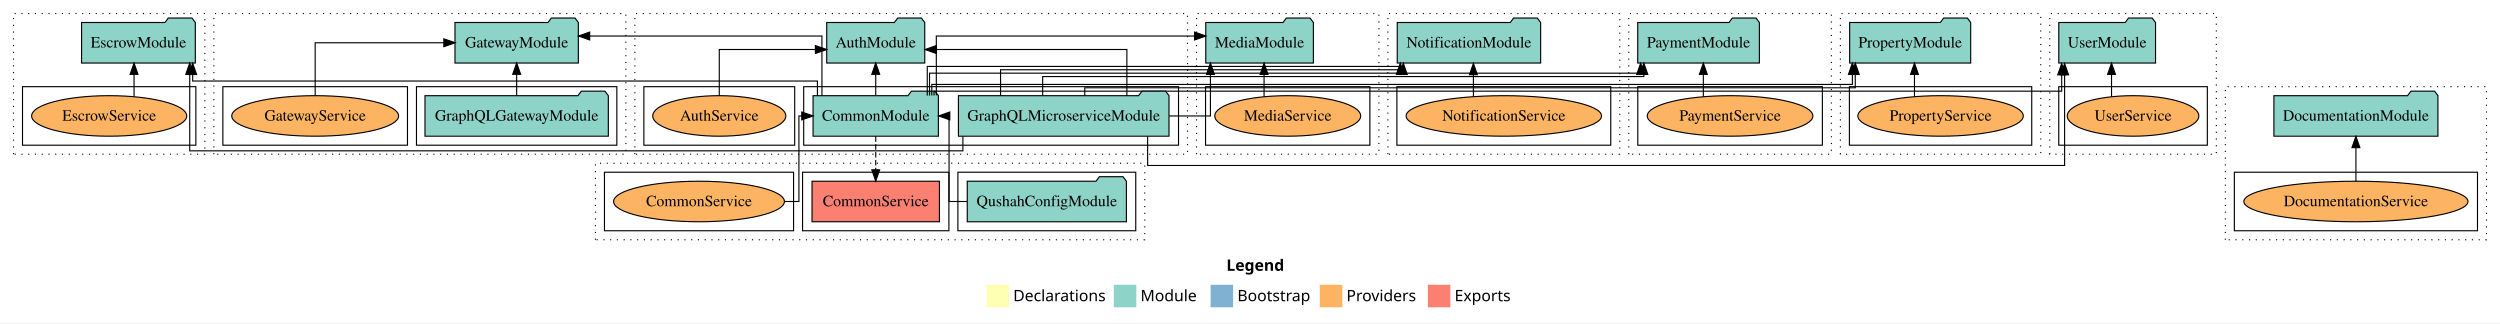
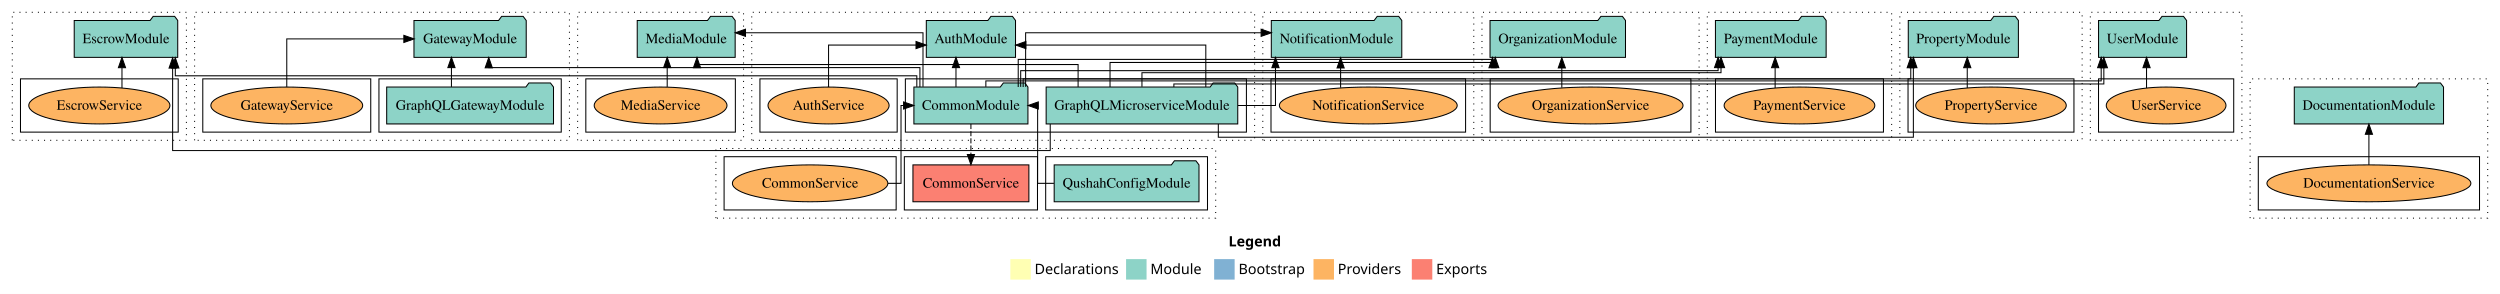
- <svg xmlns="http://www.w3.org/2000/svg" width="2221pt" height="287pt" viewBox="0.00 0.00 2221.00 287.00">
+ <svg xmlns="http://www.w3.org/2000/svg" width="2441pt" height="287pt" viewBox="0.00 0.00 2441.00 287.00">
  <g id="graph0" class="graph" transform="scale(1 1) rotate(0) translate(4 283)">
-     <polygon fill="white" stroke="transparent" points="-4,4 -4,-283 2217,-283 2217,4 -4,4" />
-     <text text-anchor="start" x="1085.51" y="-42.4" font-family="Times-12" font-weight="bold" font-size="14.00">Legend</text>
-     <polygon fill="#ffffb3" stroke="transparent" points="872.5,-10 872.5,-30 892.5,-30 892.5,-10 872.5,-10" />
-     <text text-anchor="start" x="896.13" y="-15.4" font-family="Times-12" font-size="14.00">  Declarations</text>
-     <polygon fill="#8dd3c7" stroke="transparent" points="985.5,-10 985.5,-30 1005.5,-30 1005.5,-10 985.5,-10" />
-     <text text-anchor="start" x="1009.23" y="-15.4" font-family="Times-12" font-size="14.00">  Module</text>
-     <polygon fill="#80b1d3" stroke="transparent" points="1071.5,-10 1071.5,-30 1091.5,-30 1091.5,-10 1071.5,-10" />
-     <text text-anchor="start" x="1095.28" y="-15.4" font-family="Times-12" font-size="14.00">  Bootstrap</text>
-     <polygon fill="#fdb462" stroke="transparent" points="1168.5,-10 1168.5,-30 1188.5,-30 1188.5,-10 1168.5,-10" />
-     <text text-anchor="start" x="1192.17" y="-15.4" font-family="Times-12" font-size="14.00">  Providers</text>
-     <polygon fill="#fb8072" stroke="transparent" points="1264.5,-10 1264.5,-30 1284.5,-30 1284.5,-10 1264.5,-10" />
-     <text text-anchor="start" x="1288.23" y="-15.4" font-family="Times-12" font-size="14.00">  Exports</text>
+     <polygon fill="white" stroke="transparent" points="-4,4 -4,-283 2437,-283 2437,4 -4,4" />
+     <text text-anchor="start" x="1195.51" y="-42.4" font-family="Times-12" font-weight="bold" font-size="14.00">Legend</text>
+     <polygon fill="#ffffb3" stroke="transparent" points="982.5,-10 982.5,-30 1002.5,-30 1002.5,-10 982.5,-10" />
+     <text text-anchor="start" x="1006.13" y="-15.4" font-family="Times-12" font-size="14.00">  Declarations</text>
+     <polygon fill="#8dd3c7" stroke="transparent" points="1095.5,-10 1095.5,-30 1115.5,-30 1115.5,-10 1095.5,-10" />
+     <text text-anchor="start" x="1119.23" y="-15.4" font-family="Times-12" font-size="14.00">  Module</text>
+     <polygon fill="#80b1d3" stroke="transparent" points="1181.5,-10 1181.5,-30 1201.5,-30 1201.5,-10 1181.5,-10" />
+     <text text-anchor="start" x="1205.28" y="-15.4" font-family="Times-12" font-size="14.00">  Bootstrap</text>
+     <polygon fill="#fdb462" stroke="transparent" points="1278.5,-10 1278.5,-30 1298.5,-30 1298.5,-10 1278.5,-10" />
+     <text text-anchor="start" x="1302.17" y="-15.4" font-family="Times-12" font-size="14.00">  Providers</text>
+     <polygon fill="#fb8072" stroke="transparent" points="1374.5,-10 1374.5,-30 1394.5,-30 1394.5,-10 1374.5,-10" />
+     <text text-anchor="start" x="1398.23" y="-15.4" font-family="Times-12" font-size="14.00">  Exports</text>
    <g id="clust1" class="cluster">
-       <polygon fill="none" stroke="black" stroke-dasharray="1,5" points="560,-146 560,-271 1051,-271 1051,-146 560,-146" />
+       <polygon fill="none" stroke="black" stroke-dasharray="1,5" points="730,-146 730,-271 1221,-271 1221,-146 730,-146" />
    </g>
    <g id="clust3" class="cluster">
-       <polygon fill="none" stroke="black" points="710,-154 710,-206 1043,-206 1043,-154 710,-154" />
+       <polygon fill="none" stroke="black" points="880,-154 880,-206 1213,-206 1213,-154 880,-154" />
    </g>
    <g id="clust6" class="cluster">
-       <polygon fill="none" stroke="black" points="568,-154 568,-206 702,-206 702,-154 568,-154" />
+       <polygon fill="none" stroke="black" points="738,-154 738,-206 872,-206 872,-154 738,-154" />
    </g>
    <g id="clust13" class="cluster">
-       <polygon fill="none" stroke="black" stroke-dasharray="1,5" points="525,-70 525,-138 1013,-138 1013,-70 525,-70" />
+       <polygon fill="none" stroke="black" stroke-dasharray="1,5" points="695,-70 695,-138 1183,-138 1183,-70 695,-70" />
    </g>
    <g id="clust15" class="cluster">
-       <polygon fill="none" stroke="black" points="847,-78 847,-130 1005,-130 1005,-78 847,-78" />
+       <polygon fill="none" stroke="black" points="1017,-78 1017,-130 1175,-130 1175,-78 1017,-78" />
    </g>
    <g id="clust16" class="cluster">
-       <polygon fill="none" stroke="black" points="709,-78 709,-130 839,-130 839,-78 709,-78" />
+       <polygon fill="none" stroke="black" points="879,-78 879,-130 1009,-130 1009,-78 879,-78" />
    </g>
    <g id="clust18" class="cluster">
-       <polygon fill="none" stroke="black" points="533,-78 533,-130 701,-130 701,-78 533,-78" />
+       <polygon fill="none" stroke="black" points="703,-78 703,-130 871,-130 871,-78 703,-78" />
    </g>
    <g id="clust25" class="cluster">
-       <polygon fill="none" stroke="black" stroke-dasharray="1,5" points="1973,-70 1973,-206 2205,-206 2205,-70 1973,-70" />
+       <polygon fill="none" stroke="black" stroke-dasharray="1,5" points="2193,-70 2193,-206 2425,-206 2425,-70 2193,-70" />
    </g>
    <g id="clust30" class="cluster">
-       <polygon fill="none" stroke="black" points="1981,-78 1981,-130 2197,-130 2197,-78 1981,-78" />
+       <polygon fill="none" stroke="black" points="2201,-78 2201,-130 2417,-130 2417,-78 2201,-78" />
    </g>
    <g id="clust31" class="cluster">
      <polygon fill="none" stroke="black" stroke-dasharray="1,5" points="8,-146 8,-271 178,-271 178,-146 8,-146" />
    </g>
    <g id="clust36" class="cluster">
      <polygon fill="none" stroke="black" points="16,-154 16,-206 170,-206 170,-154 16,-154" />
    </g>
    <g id="clust37" class="cluster">
      <polygon fill="none" stroke="black" stroke-dasharray="1,5" points="186,-146 186,-271 552,-271 552,-146 186,-146" />
    </g>
    <g id="clust39" class="cluster">
      <polygon fill="none" stroke="black" points="366,-154 366,-206 544,-206 544,-154 366,-154" />
    </g>
    <g id="clust42" class="cluster">
      <polygon fill="none" stroke="black" points="194,-154 194,-206 358,-206 358,-154 194,-154" />
    </g>
    <g id="clust55" class="cluster">
-       <polygon fill="none" stroke="black" stroke-dasharray="1,5" points="1059,-146 1059,-271 1221,-271 1221,-146 1059,-146" />
+       <polygon fill="none" stroke="black" stroke-dasharray="1,5" points="560,-146 560,-271 722,-271 722,-146 560,-146" />
    </g>
    <g id="clust60" class="cluster">
-       <polygon fill="none" stroke="black" points="1067,-154 1067,-206 1213,-206 1213,-154 1067,-154" />
+       <polygon fill="none" stroke="black" points="568,-154 568,-206 714,-206 714,-154 568,-154" />
    </g>
    <g id="clust61" class="cluster">
      <polygon fill="none" stroke="black" stroke-dasharray="1,5" points="1229,-146 1229,-271 1435,-271 1435,-146 1229,-146" />
    </g>
    <g id="clust66" class="cluster">
      <polygon fill="none" stroke="black" points="1237,-154 1237,-206 1427,-206 1427,-154 1237,-154" />
    </g>
    <g id="clust67" class="cluster">
-       <polygon fill="none" stroke="black" stroke-dasharray="1,5" points="1443,-146 1443,-271 1623,-271 1623,-146 1443,-146" />
+       <polygon fill="none" stroke="black" stroke-dasharray="1,5" points="1443,-146 1443,-271 1655,-271 1655,-146 1443,-146" />
    </g>
    <g id="clust72" class="cluster">
-       <polygon fill="none" stroke="black" points="1451,-154 1451,-206 1615,-206 1615,-154 1451,-154" />
+       <polygon fill="none" stroke="black" points="1451,-154 1451,-206 1647,-206 1647,-154 1451,-154" />
    </g>
    <g id="clust73" class="cluster">
-       <polygon fill="none" stroke="black" stroke-dasharray="1,5" points="1631,-146 1631,-271 1809,-271 1809,-146 1631,-146" />
+       <polygon fill="none" stroke="black" stroke-dasharray="1,5" points="1663,-146 1663,-271 1843,-271 1843,-146 1663,-146" />
    </g>
    <g id="clust78" class="cluster">
-       <polygon fill="none" stroke="black" points="1639,-154 1639,-206 1801,-206 1801,-154 1639,-154" />
-     </g>
-     <g id="clust85" class="cluster">
-       <polygon fill="none" stroke="black" stroke-dasharray="1,5" points="1817,-146 1817,-271 1965,-271 1965,-146 1817,-146" />
-     </g>
-     <g id="clust90" class="cluster">
-       <polygon fill="none" stroke="black" points="1825,-154 1825,-206 1957,-206 1957,-154 1825,-154" />
+       <polygon fill="none" stroke="black" points="1671,-154 1671,-206 1835,-206 1835,-154 1671,-154" />
+     </g>
+     <g id="clust79" class="cluster">
+       <polygon fill="none" stroke="black" stroke-dasharray="1,5" points="1851,-146 1851,-271 2029,-271 2029,-146 1851,-146" />
+     </g>
+     <g id="clust84" class="cluster">
+       <polygon fill="none" stroke="black" points="1859,-154 1859,-206 2021,-206 2021,-154 1859,-154" />
+     </g>
+     <g id="clust91" class="cluster">
+       <polygon fill="none" stroke="black" stroke-dasharray="1,5" points="2037,-146 2037,-271 2185,-271 2185,-146 2037,-146" />
+     </g>
+     <g id="clust96" class="cluster">
+       <polygon fill="none" stroke="black" points="2045,-154 2045,-206 2177,-206 2177,-154 2045,-154" />
    </g>
    <g id="node1" class="node">
-       <polygon fill="#8dd3c7" stroke="black" points="829.67,-198 826.67,-202 805.67,-202 802.67,-198 718.33,-198 718.33,-162 829.67,-162 829.67,-198" />
-       <text text-anchor="middle" x="774" y="-175.8" font-family="Times,serif" font-size="14.00">CommonModule</text>
+       <polygon fill="#8dd3c7" stroke="black" points="999.67,-198 996.67,-202 975.67,-202 972.67,-198 888.33,-198 888.33,-162 999.67,-162 999.67,-198" />
+       <text text-anchor="middle" x="944" y="-175.8" font-family="Times,serif" font-size="14.00">CommonModule</text>
    </g>
    <g id="node3" class="node">
-       <polygon fill="#8dd3c7" stroke="black" points="817.55,-263 814.55,-267 793.55,-267 790.55,-263 730.45,-263 730.45,-227 817.55,-227 817.55,-263" />
-       <text text-anchor="middle" x="774" y="-240.8" font-family="Times,serif" font-size="14.00">AuthModule</text>
+       <polygon fill="#8dd3c7" stroke="black" points="987.55,-263 984.55,-267 963.55,-267 960.55,-263 900.45,-263 900.45,-227 987.55,-227 987.55,-263" />
+       <text text-anchor="middle" x="944" y="-240.8" font-family="Times,serif" font-size="14.00">AuthModule</text>
    </g>
    <g id="edge1" class="edge">
-       <path fill="none" stroke="black" d="M774,-198.11C774,-198.11 774,-216.99 774,-216.99" />
-       <polygon fill="black" stroke="black" points="770.5,-216.99 774,-226.99 777.5,-216.99 770.5,-216.99" />
+       <path fill="none" stroke="black" d="M929.41,-198.11C929.41,-198.11 929.41,-216.99 929.41,-216.99" />
+       <polygon fill="black" stroke="black" points="925.91,-216.99 929.41,-226.99 932.91,-216.99 925.91,-216.99" />
    </g>
    <g id="node6" class="node">
-       <polygon fill="#fb8072" stroke="black" points="830.6,-122 717.4,-122 717.4,-86 830.6,-86 830.6,-122" />
-       <text text-anchor="middle" x="774" y="-99.8" font-family="Times,serif" font-size="14.00">CommonService </text>
+       <polygon fill="#fb8072" stroke="black" points="1000.6,-122 887.4,-122 887.4,-86 1000.6,-86 1000.6,-122" />
+       <text text-anchor="middle" x="944" y="-99.8" font-family="Times,serif" font-size="14.00">CommonService </text>
    </g>
    <g id="edge5" class="edge">
-       <path fill="none" stroke="black" stroke-dasharray="5,2" d="M774,-161.99C774,-161.99 774,-132.15 774,-132.15" />
-       <polygon fill="black" stroke="black" points="777.5,-132.15 774,-122.15 770.5,-132.15 777.5,-132.15" />
+       <path fill="none" stroke="black" stroke-dasharray="5,2" d="M944,-161.99C944,-161.99 944,-132.15 944,-132.15" />
+       <polygon fill="black" stroke="black" points="947.5,-132.15 944,-122.15 940.5,-132.15 947.5,-132.15" />
    </g>
    <g id="node10" class="node">
      <polygon fill="#8dd3c7" stroke="black" points="169.53,-263 166.53,-267 145.53,-267 142.53,-263 68.47,-263 68.47,-227 169.53,-227 169.53,-263" />
      <text text-anchor="middle" x="119" y="-240.8" font-family="Times,serif" font-size="14.00">EscrowModule</text>
    </g>
    <g id="edge8" class="edge">
-       <path fill="none" stroke="black" d="M722.19,-198.03C722.19,-204.85 722.19,-211 722.19,-211 722.19,-211 167.16,-211 167.16,-211 167.16,-211 167.16,-216.81 167.16,-216.81" />
-       <polygon fill="black" stroke="black" points="163.66,-216.81 167.16,-226.81 170.66,-216.81 163.66,-216.81" />
+       <path fill="none" stroke="black" d="M891.18,-198.2C891.18,-204.03 891.18,-209 891.18,-209 891.18,-209 167.16,-209 167.16,-209 167.16,-209 167.16,-216.58 167.16,-216.58" />
+       <polygon fill="black" stroke="black" points="163.66,-216.58 167.16,-226.58 170.66,-216.58 163.66,-216.58" />
    </g>
    <g id="node13" class="node">
      <polygon fill="#8dd3c7" stroke="black" points="509.8,-263 506.8,-267 485.8,-267 482.8,-263 400.2,-263 400.2,-227 509.8,-227 509.8,-263" />
      <text text-anchor="middle" x="455" y="-240.8" font-family="Times,serif" font-size="14.00">GatewayModule</text>
    </g>
    <g id="edge11" class="edge">
-       <path fill="none" stroke="black" d="M726.21,-198.28C726.21,-219.32 726.21,-251 726.21,-251 726.21,-251 519.88,-251 519.88,-251" />
-       <polygon fill="black" stroke="black" points="519.88,-247.5 509.88,-251 519.88,-254.5 519.88,-247.5" />
+       <path fill="none" stroke="black" d="M894.2,-198.07C894.2,-207.46 894.2,-217 894.2,-217 894.2,-217 473.22,-217 473.22,-217 473.22,-217 473.22,-217.98 473.22,-217.98" />
+       <polygon fill="black" stroke="black" points="469.72,-216.79 473.22,-226.79 476.72,-216.79 469.72,-216.79" />
    </g>
    <g id="node15" class="node">
-       <polygon fill="#8dd3c7" stroke="black" points="1162.81,-263 1159.81,-267 1138.81,-267 1135.81,-263 1067.19,-263 1067.19,-227 1162.81,-227 1162.81,-263" />
-       <text text-anchor="middle" x="1115" y="-240.8" font-family="Times,serif" font-size="14.00">MediaModule</text>
+       <polygon fill="#8dd3c7" stroke="black" points="713.81,-263 710.81,-267 689.81,-267 686.81,-263 618.19,-263 618.19,-227 713.81,-227 713.81,-263" />
+       <text text-anchor="middle" x="666" y="-240.8" font-family="Times,serif" font-size="14.00">MediaModule</text>
    </g>
    <g id="edge14" class="edge">
-       <path fill="none" stroke="black" d="M827.82,-198.28C827.82,-219.32 827.82,-251 827.82,-251 827.82,-251 1057.26,-251 1057.26,-251" />
-       <polygon fill="black" stroke="black" points="1057.26,-254.5 1067.26,-251 1057.26,-247.5 1057.26,-254.5" />
+       <path fill="none" stroke="black" d="M897.21,-198.28C897.21,-219.32 897.21,-251 897.21,-251 897.21,-251 723.91,-251 723.91,-251" />
+       <polygon fill="black" stroke="black" points="723.91,-247.5 713.91,-251 723.91,-254.5 723.91,-247.5" />
    </g>
    <g id="node17" class="node">
      <polygon fill="#8dd3c7" stroke="black" points="1364.7,-263 1361.7,-267 1340.7,-267 1337.7,-263 1237.3,-263 1237.3,-227 1364.7,-227 1364.7,-263" />
      <text text-anchor="middle" x="1301" y="-240.8" font-family="Times,serif" font-size="14.00">NotificationModule</text>
    </g>
    <g id="edge17" class="edge">
-       <path fill="none" stroke="black" d="M819.78,-198.15C819.78,-210.27 819.78,-224 819.78,-224 819.78,-224 1240.05,-224 1240.05,-224 1240.05,-224 1240.05,-224.29 1240.05,-224.29" />
-       <polygon fill="black" stroke="black" points="1236.55,-216.92 1240.05,-226.92 1243.55,-216.92 1236.55,-216.92" />
+       <path fill="none" stroke="black" d="M997.42,-198.28C997.42,-219.32 997.42,-251 997.42,-251 997.42,-251 1227.36,-251 1227.36,-251" />
+       <polygon fill="black" stroke="black" points="1227.36,-254.5 1237.36,-251 1227.36,-247.5 1227.36,-254.5" />
    </g>
    <g id="node19" class="node">
-       <polygon fill="#8dd3c7" stroke="black" points="1559.04,-263 1556.04,-267 1535.04,-267 1532.04,-263 1450.96,-263 1450.96,-227 1559.04,-227 1559.04,-263" />
-       <text text-anchor="middle" x="1505" y="-240.8" font-family="Times,serif" font-size="14.00">PaymentModule</text>
+       <polygon fill="#8dd3c7" stroke="black" points="1583.13,-263 1580.13,-267 1559.13,-267 1556.13,-263 1450.87,-263 1450.87,-227 1583.13,-227 1583.13,-263" />
+       <text text-anchor="middle" x="1517" y="-240.8" font-family="Times,serif" font-size="14.00">OrganizationModule</text>
    </g>
    <g id="edge20" class="edge">
-       <path fill="none" stroke="black" d="M821.79,-198.11C821.79,-207.9 821.79,-218 821.79,-218 821.79,-218 1453.56,-218 1453.56,-218 1453.56,-218 1453.56,-218.88 1453.56,-218.88" />
-       <polygon fill="black" stroke="black" points="1450.06,-216.84 1453.56,-226.84 1457.06,-216.84 1450.06,-216.84" />
+       <path fill="none" stroke="black" d="M990.19,-198.04C990.19,-210.56 990.19,-225 990.19,-225 990.19,-225 1453.32,-225 1453.32,-225 1453.32,-225 1453.32,-225.18 1453.32,-225.18" />
+       <polygon fill="black" stroke="black" points="1449.82,-216.85 1453.32,-226.85 1456.82,-216.85 1449.82,-216.85" />
    </g>
    <g id="node21" class="node">
-       <polygon fill="#8dd3c7" stroke="black" points="1746.76,-263 1743.76,-267 1722.76,-267 1719.76,-263 1639.24,-263 1639.24,-227 1746.76,-227 1746.76,-263" />
-       <text text-anchor="middle" x="1693" y="-240.8" font-family="Times,serif" font-size="14.00">PropertyModule</text>
+       <polygon fill="#8dd3c7" stroke="black" points="1779.04,-263 1776.04,-267 1755.04,-267 1752.04,-263 1670.96,-263 1670.96,-227 1779.04,-227 1779.04,-263" />
+       <text text-anchor="middle" x="1725" y="-240.8" font-family="Times,serif" font-size="14.00">PaymentModule</text>
    </g>
    <g id="edge23" class="edge">
-       <path fill="none" stroke="black" d="M823.8,-198.21C823.8,-203.55 823.8,-208 823.8,-208 823.8,-208 1641.67,-208 1641.67,-208 1641.67,-208 1641.67,-216.93 1641.67,-216.93" />
-       <polygon fill="black" stroke="black" points="1638.17,-216.93 1641.67,-226.93 1645.17,-216.93 1638.17,-216.93" />
+       <path fill="none" stroke="black" d="M992.6,-198.19C992.6,-206.28 992.6,-214 992.6,-214 992.6,-214 1673.56,-214 1673.56,-214 1673.56,-214 1673.56,-216.97 1673.56,-216.97" />
+       <polygon fill="black" stroke="black" points="1670.06,-216.97 1673.56,-226.97 1677.06,-216.97 1670.06,-216.97" />
    </g>
    <g id="node23" class="node">
-       <polygon fill="#8dd3c7" stroke="black" points="1910.98,-263 1907.98,-267 1886.98,-267 1883.98,-263 1825.02,-263 1825.02,-227 1910.98,-227 1910.98,-263" />
-       <text text-anchor="middle" x="1868" y="-240.8" font-family="Times,serif" font-size="14.00">UserModule</text>
+       <polygon fill="#8dd3c7" stroke="black" points="1966.76,-263 1963.76,-267 1942.76,-267 1939.76,-263 1859.24,-263 1859.24,-227 1966.76,-227 1966.76,-263" />
+       <text text-anchor="middle" x="1913" y="-240.8" font-family="Times,serif" font-size="14.00">PropertyModule</text>
    </g>
    <g id="edge26" class="edge">
-       <path fill="none" stroke="black" d="M825.81,-198.17C825.81,-200.45 825.81,-202 825.81,-202 825.81,-202 1827.6,-202 1827.6,-202 1827.6,-202 1827.6,-216.51 1827.6,-216.51" />
-       <polygon fill="black" stroke="black" points="1824.1,-216.51 1827.6,-226.51 1831.1,-216.51 1824.1,-216.51" />
+       <path fill="none" stroke="black" d="M995.01,-198.06C995.01,-202.49 995.01,-206 995.01,-206 995.01,-206 1861.67,-206 1861.67,-206 1861.67,-206 1861.67,-216.87 1861.67,-216.87" />
+       <polygon fill="black" stroke="black" points="1858.17,-216.87 1861.67,-226.87 1865.17,-216.87 1858.17,-216.87" />
+     </g>
+     <g id="node25" class="node">
+       <polygon fill="#8dd3c7" stroke="black" points="2130.98,-263 2127.98,-267 2106.98,-267 2103.98,-263 2045.02,-263 2045.02,-227 2130.98,-227 2130.98,-263" />
+       <text text-anchor="middle" x="2088" y="-240.8" font-family="Times,serif" font-size="14.00">UserModule</text>
+     </g>
+     <g id="edge29" class="edge">
+       <path fill="none" stroke="black" d="M958.59,-198.19C958.59,-201.54 958.59,-204 958.59,-204 958.59,-204 2047.6,-204 2047.6,-204 2047.6,-204 2047.6,-216.9 2047.6,-216.9" />
+       <polygon fill="black" stroke="black" points="2044.1,-216.9 2047.6,-226.9 2051.1,-216.9 2044.1,-216.9" />
    </g>
    <g id="node2" class="node">
-       <polygon fill="#8dd3c7" stroke="black" points="1034.54,-198 1031.54,-202 1010.54,-202 1007.54,-198 847.46,-198 847.46,-162 1034.54,-162 1034.54,-198" />
-       <text text-anchor="middle" x="941" y="-175.8" font-family="Times,serif" font-size="14.00">GraphQLMicroserviceModule</text>
+       <polygon fill="#8dd3c7" stroke="black" points="1204.54,-198 1201.54,-202 1180.54,-202 1177.54,-198 1017.46,-198 1017.46,-162 1204.54,-162 1204.54,-198" />
+       <text text-anchor="middle" x="1111" y="-175.8" font-family="Times,serif" font-size="14.00">GraphQLMicroserviceModule</text>
    </g>
    <g id="edge2" class="edge">
-       <path fill="none" stroke="black" d="M997.11,-198.02C997.11,-215.37 997.11,-239 997.11,-239 997.11,-239 827.81,-239 827.81,-239" />
-       <polygon fill="black" stroke="black" points="827.81,-235.5 817.81,-239 827.81,-242.5 827.81,-235.5" />
+       <path fill="none" stroke="black" d="M1173.35,-198.02C1173.35,-215.37 1173.35,-239 1173.35,-239 1173.35,-239 997.68,-239 997.68,-239" />
+       <polygon fill="black" stroke="black" points="997.68,-235.5 987.68,-239 997.68,-242.5 997.68,-235.5" />
    </g>
    <g id="edge9" class="edge">
-       <path fill="none" stroke="black" d="M851.44,-161.97C851.44,-155.15 851.44,-149 851.44,-149 851.44,-149 164.55,-149 164.55,-149 164.55,-149 164.55,-216.94 164.55,-216.94" />
-       <polygon fill="black" stroke="black" points="161.05,-216.94 164.55,-226.94 168.05,-216.94 161.05,-216.94" />
+       <path fill="none" stroke="black" d="M1021.44,-161.85C1021.44,-149.73 1021.44,-136 1021.44,-136 1021.44,-136 164.55,-136 164.55,-136 164.55,-136 164.55,-216.51 164.55,-216.51" />
+       <polygon fill="black" stroke="black" points="161.05,-216.51 164.55,-226.51 168.05,-216.51 161.05,-216.51" />
    </g>
    <g id="edge15" class="edge">
-       <path fill="none" stroke="black" d="M1034.69,-180C1055.41,-180 1071.34,-180 1071.34,-180 1071.34,-180 1071.34,-216.89 1071.34,-216.89" />
-       <polygon fill="black" stroke="black" points="1067.84,-216.89 1071.34,-226.89 1074.84,-216.89 1067.84,-216.89" />
+       <path fill="none" stroke="black" d="M1048.65,-198.13C1048.65,-208.71 1048.65,-220 1048.65,-220 1048.65,-220 676.56,-220 676.56,-220 676.56,-220 676.56,-220.68 676.56,-220.68" />
+       <polygon fill="black" stroke="black" points="673.06,-216.83 676.56,-226.83 680.06,-216.83 673.06,-216.83" />
    </g>
    <g id="edge18" class="edge">
-       <path fill="none" stroke="black" d="M884.89,-198.1C884.89,-209.09 884.89,-221 884.89,-221 884.89,-221 1242.7,-221 1242.7,-221 1242.7,-221 1242.7,-221.58 1242.7,-221.58" />
-       <polygon fill="black" stroke="black" points="1239.2,-216.81 1242.7,-226.81 1246.2,-216.81 1239.2,-216.81" />
+       <path fill="none" stroke="black" d="M1204.71,-180C1225.44,-180 1241.37,-180 1241.37,-180 1241.37,-180 1241.37,-216.89 1241.37,-216.89" />
+       <polygon fill="black" stroke="black" points="1237.87,-216.89 1241.37,-226.89 1244.87,-216.89 1237.87,-216.89" />
    </g>
    <g id="edge21" class="edge">
-       <path fill="none" stroke="black" d="M922.3,-198.32C922.3,-206.79 922.3,-215 922.3,-215 922.3,-215 1456.39,-215 1456.39,-215 1456.39,-215 1456.39,-216.86 1456.39,-216.86" />
-       <polygon fill="black" stroke="black" points="1452.89,-216.86 1456.39,-226.86 1459.89,-216.86 1452.89,-216.86" />
+       <path fill="none" stroke="black" d="M1079.83,-198.06C1079.83,-209.44 1079.83,-222 1079.83,-222 1079.83,-222 1455.96,-222 1455.96,-222 1455.96,-222 1455.96,-222.49 1455.96,-222.49" />
+       <polygon fill="black" stroke="black" points="1452.46,-216.88 1455.96,-226.88 1459.46,-216.88 1452.46,-216.88" />
    </g>
    <g id="edge24" class="edge">
-       <path fill="none" stroke="black" d="M959.7,-198.17C959.7,-202.05 959.7,-205 959.7,-205 959.7,-205 1644.21,-205 1644.21,-205 1644.21,-205 1644.21,-216.87 1644.21,-216.87" />
-       <polygon fill="black" stroke="black" points="1640.71,-216.87 1644.21,-226.87 1647.71,-216.87 1640.71,-216.87" />
+       <path fill="none" stroke="black" d="M1111,-198.24C1111,-205.43 1111,-212 1111,-212 1111,-212 1676.39,-212 1676.39,-212 1676.39,-212 1676.39,-216.96 1676.39,-216.96" />
+       <polygon fill="black" stroke="black" points="1672.89,-216.96 1676.39,-226.96 1679.89,-216.96 1672.89,-216.96" />
    </g>
    <g id="edge27" class="edge">
-       <path fill="none" stroke="black" d="M1015.56,-161.85C1015.56,-149.73 1015.56,-136 1015.56,-136 1015.56,-136 1830.19,-136 1830.19,-136 1830.19,-136 1830.19,-216.51 1830.19,-216.51" />
-       <polygon fill="black" stroke="black" points="1826.69,-216.51 1830.19,-226.51 1833.69,-216.51 1826.69,-216.51" />
+       <path fill="none" stroke="black" d="M1185.56,-161.97C1185.56,-155.15 1185.56,-149 1185.56,-149 1185.56,-149 1864.21,-149 1864.21,-149 1864.21,-149 1864.21,-216.94 1864.21,-216.94" />
+       <polygon fill="black" stroke="black" points="1860.71,-216.94 1864.21,-226.94 1867.71,-216.94 1860.71,-216.94" />
+     </g>
+     <g id="edge30" class="edge">
+       <path fill="none" stroke="black" d="M1142.17,-198.08C1142.17,-199.85 1142.17,-201 1142.17,-201 1142.17,-201 2050.19,-201 2050.19,-201 2050.19,-201 2050.19,-216.85 2050.19,-216.85" />
+       <polygon fill="black" stroke="black" points="2046.69,-216.85 2050.19,-226.85 2053.69,-216.85 2046.69,-216.85" />
    </g>
    <g id="node4" class="node">
-       <ellipse fill="#fdb462" stroke="black" cx="635" cy="-180" rx="59.11" ry="18" />
-       <text text-anchor="middle" x="635" y="-175.8" font-family="Times,serif" font-size="14.00">AuthService</text>
+       <ellipse fill="#fdb462" stroke="black" cx="805" cy="-180" rx="59.11" ry="18" />
+       <text text-anchor="middle" x="805" y="-175.8" font-family="Times,serif" font-size="14.00">AuthService</text>
    </g>
    <g id="edge3" class="edge">
-       <path fill="none" stroke="black" d="M635,-198.02C635,-215.37 635,-239 635,-239 635,-239 720.4,-239 720.4,-239" />
-       <polygon fill="black" stroke="black" points="720.4,-242.5 730.4,-239 720.4,-235.5 720.4,-242.5" />
+       <path fill="none" stroke="black" d="M805,-198.02C805,-215.37 805,-239 805,-239 805,-239 890.4,-239 890.4,-239" />
+       <polygon fill="black" stroke="black" points="890.4,-242.5 900.4,-239 890.4,-235.5 890.4,-242.5" />
    </g>
    <g id="node5" class="node">
-       <polygon fill="#8dd3c7" stroke="black" points="996.7,-122 993.7,-126 972.7,-126 969.7,-122 855.3,-122 855.3,-86 996.7,-86 996.7,-122" />
-       <text text-anchor="middle" x="926" y="-99.8" font-family="Times,serif" font-size="14.00">QushahConfigModule</text>
+       <polygon fill="#8dd3c7" stroke="black" points="1166.7,-122 1163.7,-126 1142.7,-126 1139.7,-122 1025.3,-122 1025.3,-86 1166.7,-86 1166.7,-122" />
+       <text text-anchor="middle" x="1096" y="-99.8" font-family="Times,serif" font-size="14.00">QushahConfigModule</text>
    </g>
    <g id="edge4" class="edge">
-       <path fill="none" stroke="black" d="M855.07,-104C845.63,-104 839.14,-104 839.14,-104 839.14,-104 839.14,-180 839.14,-180 839.14,-180 838.21,-180 838.21,-180" />
-       <polygon fill="black" stroke="black" points="839.81,-176.5 829.81,-180 839.81,-183.5 839.81,-176.5" />
+       <path fill="none" stroke="black" d="M1025.07,-104C1015.63,-104 1009.14,-104 1009.14,-104 1009.14,-104 1009.14,-180 1009.14,-180 1009.14,-180 1008.21,-180 1008.21,-180" />
+       <polygon fill="black" stroke="black" points="1009.81,-176.5 999.81,-180 1009.81,-183.5 1009.81,-176.5" />
    </g>
    <g id="node7" class="node">
-       <ellipse fill="#fdb462" stroke="black" cx="617" cy="-104" rx="75.88" ry="18" />
-       <text text-anchor="middle" x="617" y="-99.8" font-family="Times,serif" font-size="14.00">CommonService</text>
+       <ellipse fill="#fdb462" stroke="black" cx="787" cy="-104" rx="75.88" ry="18" />
+       <text text-anchor="middle" x="787" y="-99.8" font-family="Times,serif" font-size="14.00">CommonService</text>
    </g>
    <g id="edge6" class="edge">
-       <path fill="none" stroke="black" d="M693.04,-104C700.71,-104 705.75,-104 705.75,-104 705.75,-104 705.75,-180 705.75,-180 705.75,-180 708.27,-180 708.27,-180" />
-       <polygon fill="black" stroke="black" points="708.27,-183.5 718.27,-180 708.27,-176.5 708.27,-183.5" />
+       <path fill="none" stroke="black" d="M863.04,-104C870.71,-104 875.75,-104 875.75,-104 875.75,-104 875.75,-180 875.75,-180 875.75,-180 878.27,-180 878.27,-180" />
+       <polygon fill="black" stroke="black" points="878.27,-183.5 888.27,-180 878.27,-176.5 878.27,-183.5" />
    </g>
    <g id="node8" class="node">
-       <ellipse fill="#fdb462" stroke="black" cx="2089" cy="-104" rx="99.56" ry="18" />
-       <text text-anchor="middle" x="2089" y="-99.8" font-family="Times,serif" font-size="14.00">DocumentationService</text>
+       <ellipse fill="#fdb462" stroke="black" cx="2309" cy="-104" rx="99.56" ry="18" />
+       <text text-anchor="middle" x="2309" y="-99.8" font-family="Times,serif" font-size="14.00">DocumentationService</text>
    </g>
    <g id="node9" class="node">
-       <polygon fill="#8dd3c7" stroke="black" points="2161.86,-198 2158.86,-202 2137.86,-202 2134.86,-198 2016.14,-198 2016.14,-162 2161.86,-162 2161.86,-198" />
-       <text text-anchor="middle" x="2089" y="-175.8" font-family="Times,serif" font-size="14.00">DocumentationModule</text>
+       <polygon fill="#8dd3c7" stroke="black" points="2381.86,-198 2378.86,-202 2357.86,-202 2354.86,-198 2236.14,-198 2236.14,-162 2381.86,-162 2381.86,-198" />
+       <text text-anchor="middle" x="2309" y="-175.8" font-family="Times,serif" font-size="14.00">DocumentationModule</text>
    </g>
    <g id="edge7" class="edge">
-       <path fill="none" stroke="black" d="M2089,-122.01C2089,-122.01 2089,-151.85 2089,-151.85" />
-       <polygon fill="black" stroke="black" points="2085.5,-151.85 2089,-161.85 2092.5,-151.85 2085.5,-151.85" />
+       <path fill="none" stroke="black" d="M2309,-122.01C2309,-122.01 2309,-151.85 2309,-151.85" />
+       <polygon fill="black" stroke="black" points="2305.5,-151.85 2309,-161.85 2312.5,-151.85 2305.5,-151.85" />
    </g>
    <g id="node11" class="node">
      <ellipse fill="#fdb462" stroke="black" cx="93" cy="-180" rx="68.9" ry="18" />
      <text text-anchor="middle" x="93" y="-175.8" font-family="Times,serif" font-size="14.00">EscrowService</text>
    </g>
    <g id="edge10" class="edge">
      <path fill="none" stroke="black" d="M115.09,-197.08C115.09,-197.08 115.09,-216.9 115.09,-216.9" />
      <polygon fill="black" stroke="black" points="111.59,-216.9 115.09,-226.9 118.59,-216.9 111.59,-216.9" />
    </g>
    <g id="node12" class="node">
      <polygon fill="#8dd3c7" stroke="black" points="536.44,-198 533.44,-202 512.44,-202 509.44,-198 373.56,-198 373.56,-162 536.44,-162 536.44,-198" />
      <text text-anchor="middle" x="455" y="-175.8" font-family="Times,serif" font-size="14.00">GraphQLGatewayModule</text>
    </g>
    <g id="edge12" class="edge">
-       <path fill="none" stroke="black" d="M455,-198.11C455,-198.11 455,-216.99 455,-216.99" />
-       <polygon fill="black" stroke="black" points="451.5,-216.99 455,-226.99 458.5,-216.99 451.5,-216.99" />
+       <path fill="none" stroke="black" d="M436.78,-198.11C436.78,-198.11 436.78,-216.99 436.78,-216.99" />
+       <polygon fill="black" stroke="black" points="433.28,-216.99 436.78,-226.99 440.28,-216.99 433.28,-216.99" />
    </g>
    <g id="node14" class="node">
      <ellipse fill="#fdb462" stroke="black" cx="276" cy="-180" rx="74.11" ry="18" />
      <text text-anchor="middle" x="276" y="-175.8" font-family="Times,serif" font-size="14.00">GatewayService</text>
    </g>
    <g id="edge13" class="edge">
      <path fill="none" stroke="black" d="M276,-198.11C276,-217.34 276,-245 276,-245 276,-245 390.32,-245 390.32,-245" />
      <polygon fill="black" stroke="black" points="390.32,-248.5 400.32,-245 390.32,-241.5 390.32,-248.5" />
    </g>
    <g id="node16" class="node">
-       <ellipse fill="#fdb462" stroke="black" cx="1140" cy="-180" rx="64.82" ry="18" />
-       <text text-anchor="middle" x="1140" y="-175.8" font-family="Times,serif" font-size="14.00">MediaService</text>
+       <ellipse fill="#fdb462" stroke="black" cx="641" cy="-180" rx="64.82" ry="18" />
+       <text text-anchor="middle" x="641" y="-175.8" font-family="Times,serif" font-size="14.00">MediaService</text>
    </g>
    <g id="edge16" class="edge">
-       <path fill="none" stroke="black" d="M1119,-197.08C1119,-197.08 1119,-216.9 1119,-216.9" />
-       <polygon fill="black" stroke="black" points="1115.5,-216.9 1119,-226.9 1122.5,-216.9 1115.5,-216.9" />
+       <path fill="none" stroke="black" d="M647.45,-198.11C647.45,-198.11 647.45,-216.99 647.45,-216.99" />
+       <polygon fill="black" stroke="black" points="643.95,-216.99 647.45,-226.99 650.95,-216.99 643.95,-216.99" />
    </g>
    <g id="node18" class="node">
      <ellipse fill="#fdb462" stroke="black" cx="1332" cy="-180" rx="86.81" ry="18" />
      <text text-anchor="middle" x="1332" y="-175.8" font-family="Times,serif" font-size="14.00">NotificationService</text>
    </g>
    <g id="edge19" class="edge">
      <path fill="none" stroke="black" d="M1304.97,-197.42C1304.97,-197.42 1304.97,-216.62 1304.97,-216.62" />
      <polygon fill="black" stroke="black" points="1301.47,-216.62 1304.97,-226.62 1308.47,-216.62 1301.47,-216.62" />
    </g>
    <g id="node20" class="node">
-       <ellipse fill="#fdb462" stroke="black" cx="1533" cy="-180" rx="73.57" ry="18" />
-       <text text-anchor="middle" x="1533" y="-175.8" font-family="Times,serif" font-size="14.00">PaymentService</text>
+       <ellipse fill="#fdb462" stroke="black" cx="1549" cy="-180" rx="90.31" ry="18" />
+       <text text-anchor="middle" x="1549" y="-175.8" font-family="Times,serif" font-size="14.00">OrganizationService</text>
    </g>
    <g id="edge22" class="edge">
-       <path fill="none" stroke="black" d="M1509.24,-197.08C1509.24,-197.08 1509.24,-216.9 1509.24,-216.9" />
-       <polygon fill="black" stroke="black" points="1505.74,-216.9 1509.24,-226.9 1512.74,-216.9 1505.74,-216.9" />
+       <path fill="none" stroke="black" d="M1520.96,-197.42C1520.96,-197.42 1520.96,-216.62 1520.96,-216.62" />
+       <polygon fill="black" stroke="black" points="1517.46,-216.62 1520.96,-226.62 1524.46,-216.62 1517.46,-216.62" />
    </g>
    <g id="node22" class="node">
-       <ellipse fill="#fdb462" stroke="black" cx="1720" cy="-180" rx="73.49" ry="18" />
-       <text text-anchor="middle" x="1720" y="-175.8" font-family="Times,serif" font-size="14.00">PropertyService</text>
+       <ellipse fill="#fdb462" stroke="black" cx="1753" cy="-180" rx="73.57" ry="18" />
+       <text text-anchor="middle" x="1753" y="-175.8" font-family="Times,serif" font-size="14.00">PaymentService</text>
    </g>
    <g id="edge25" class="edge">
-       <path fill="none" stroke="black" d="M1696.82,-197.08C1696.82,-197.08 1696.82,-216.9 1696.82,-216.9" />
-       <polygon fill="black" stroke="black" points="1693.32,-216.9 1696.82,-226.9 1700.32,-216.9 1693.32,-216.9" />
+       <path fill="none" stroke="black" d="M1729.24,-197.08C1729.24,-197.08 1729.24,-216.9 1729.24,-216.9" />
+       <polygon fill="black" stroke="black" points="1725.74,-216.9 1729.24,-226.9 1732.74,-216.9 1725.74,-216.9" />
    </g>
    <g id="node24" class="node">
-       <ellipse fill="#fdb462" stroke="black" cx="1891" cy="-180" rx="58.44" ry="18" />
-       <text text-anchor="middle" x="1891" y="-175.8" font-family="Times,serif" font-size="14.00">UserService</text>
+       <ellipse fill="#fdb462" stroke="black" cx="1940" cy="-180" rx="73.49" ry="18" />
+       <text text-anchor="middle" x="1940" y="-175.8" font-family="Times,serif" font-size="14.00">PropertyService</text>
    </g>
    <g id="edge28" class="edge">
-       <path fill="none" stroke="black" d="M1871.88,-197.08C1871.88,-197.08 1871.88,-216.9 1871.88,-216.9" />
-       <polygon fill="black" stroke="black" points="1868.38,-216.9 1871.88,-226.9 1875.38,-216.9 1868.38,-216.9" />
+       <path fill="none" stroke="black" d="M1916.82,-197.08C1916.82,-197.08 1916.82,-216.9 1916.82,-216.9" />
+       <polygon fill="black" stroke="black" points="1913.32,-216.9 1916.82,-226.9 1920.32,-216.9 1913.32,-216.9" />
+     </g>
+     <g id="node26" class="node">
+       <ellipse fill="#fdb462" stroke="black" cx="2111" cy="-180" rx="58.44" ry="18" />
+       <text text-anchor="middle" x="2111" y="-175.8" font-family="Times,serif" font-size="14.00">UserService</text>
+     </g>
+     <g id="edge31" class="edge">
+       <path fill="none" stroke="black" d="M2091.88,-197.08C2091.88,-197.08 2091.88,-216.9 2091.88,-216.9" />
+       <polygon fill="black" stroke="black" points="2088.38,-216.9 2091.88,-226.9 2095.38,-216.9 2088.38,-216.9" />
    </g>
  </g>
</svg>
